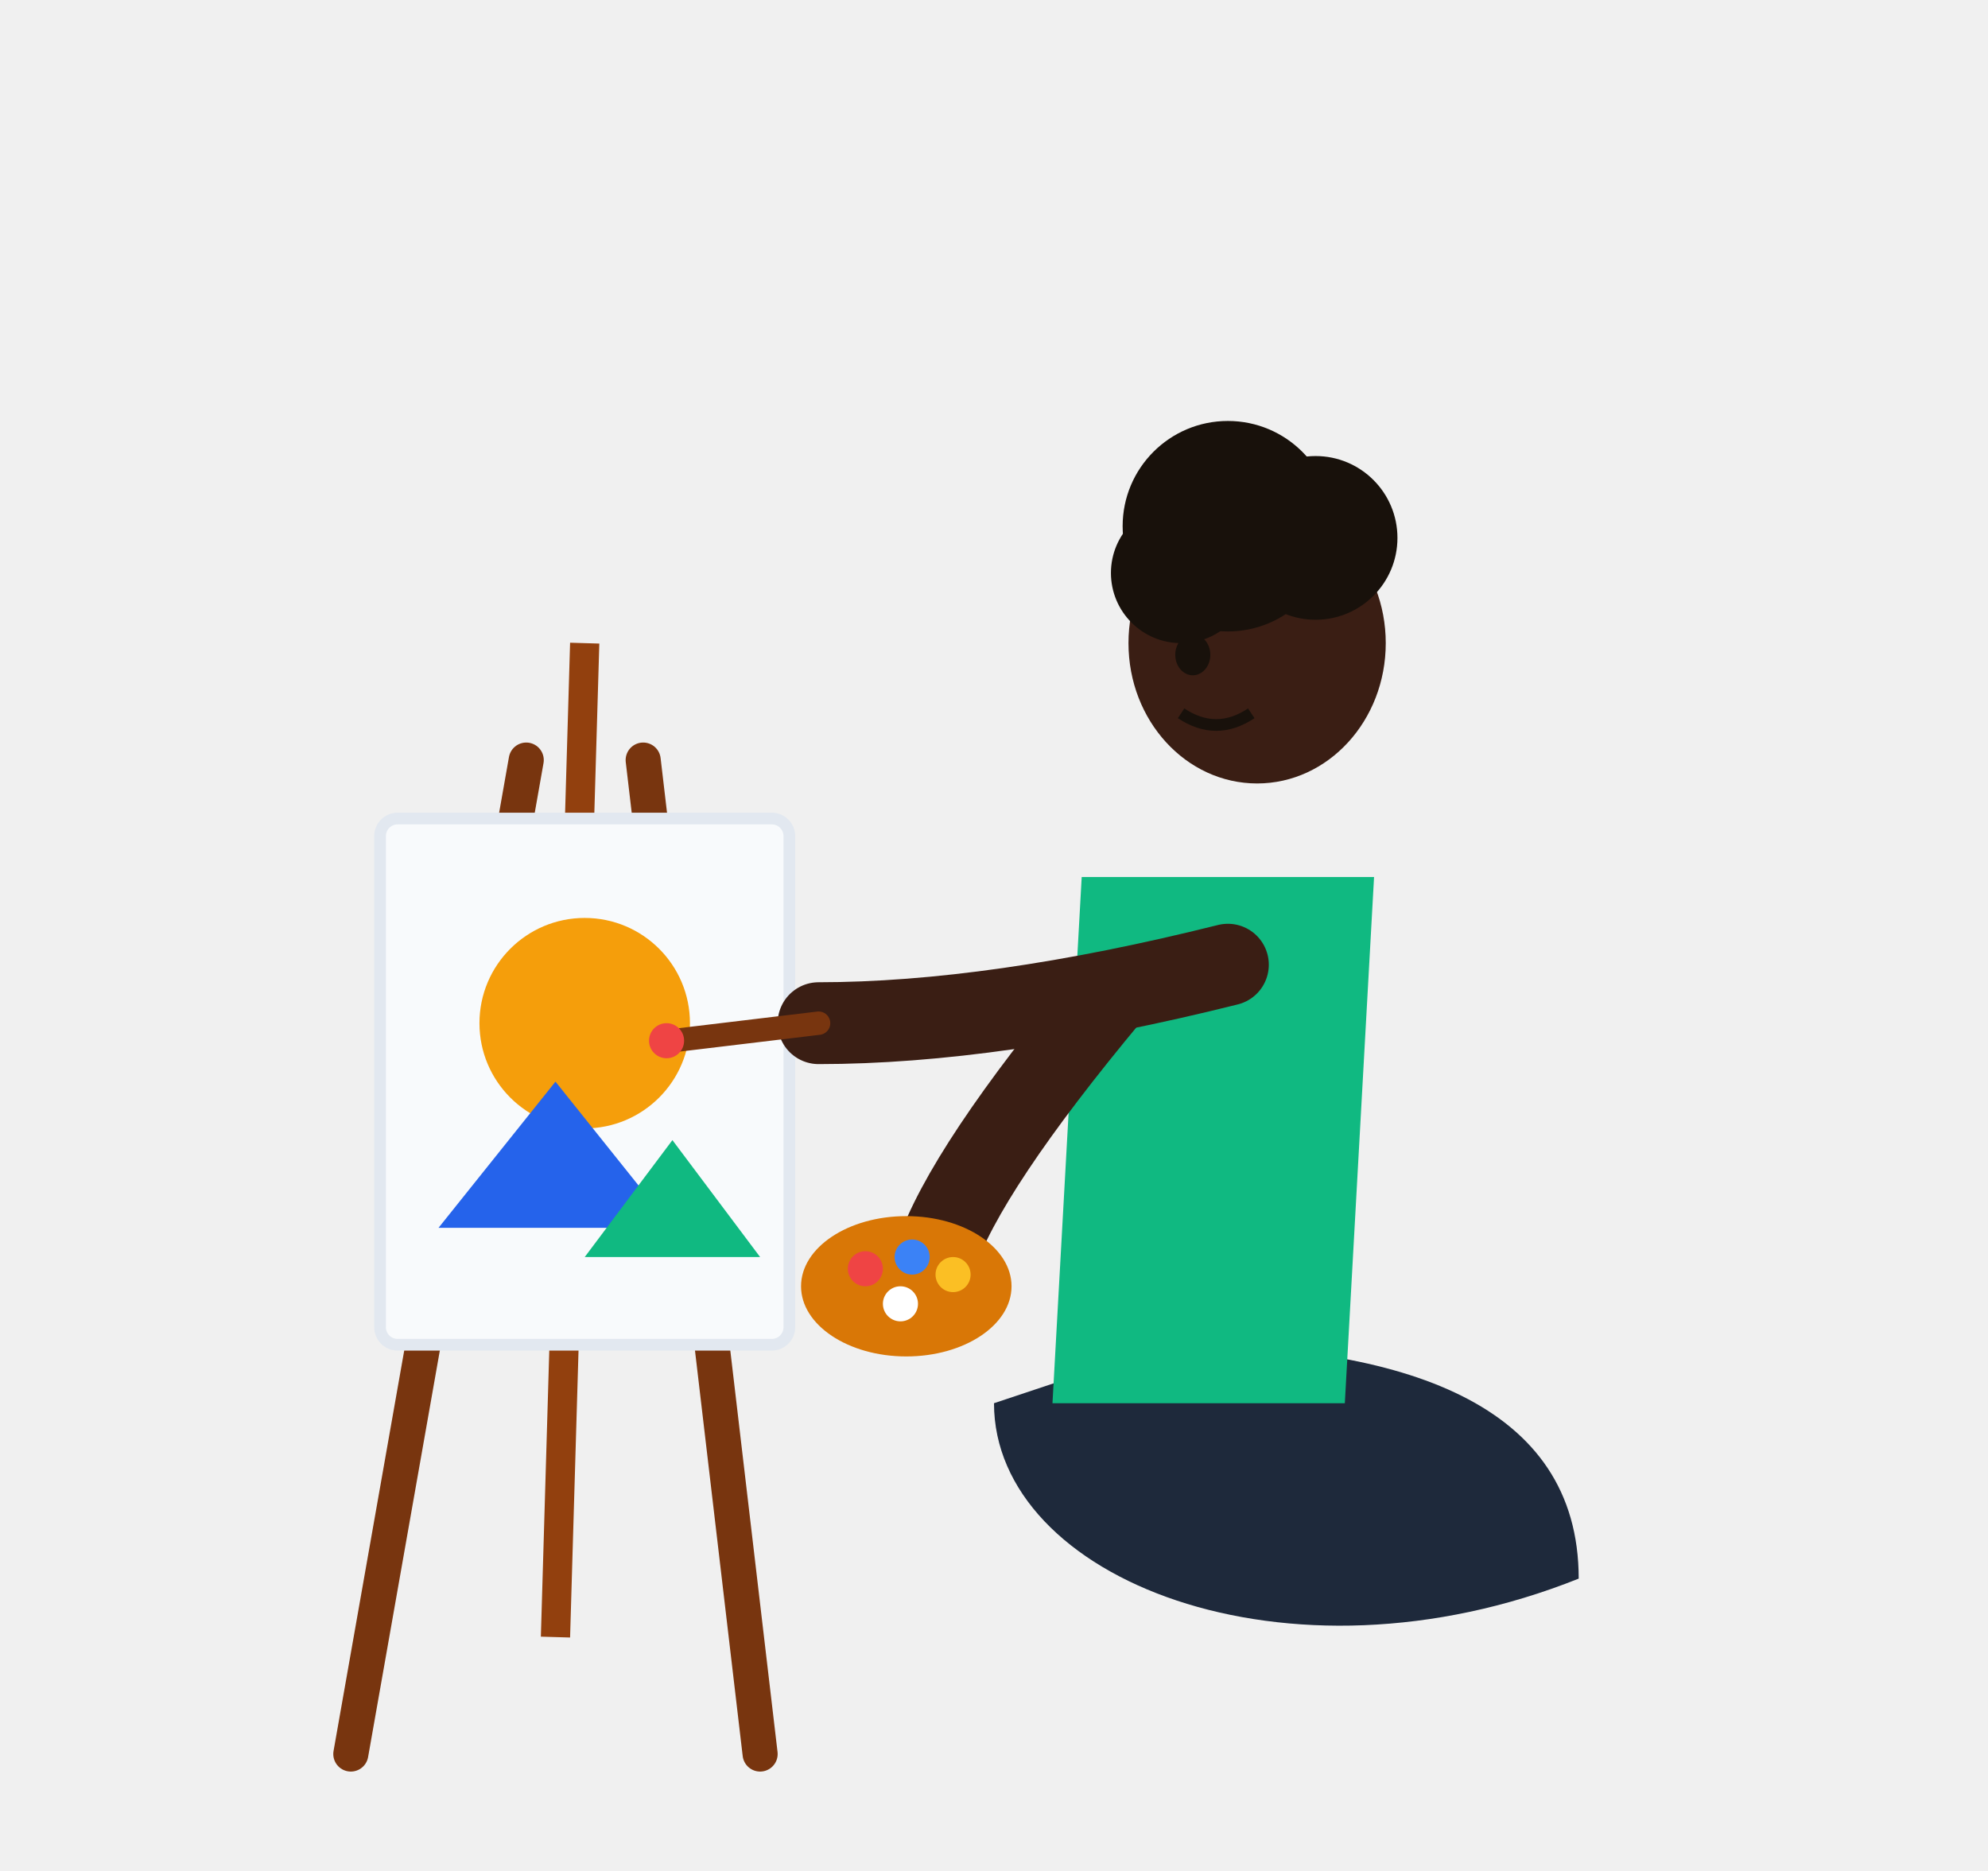
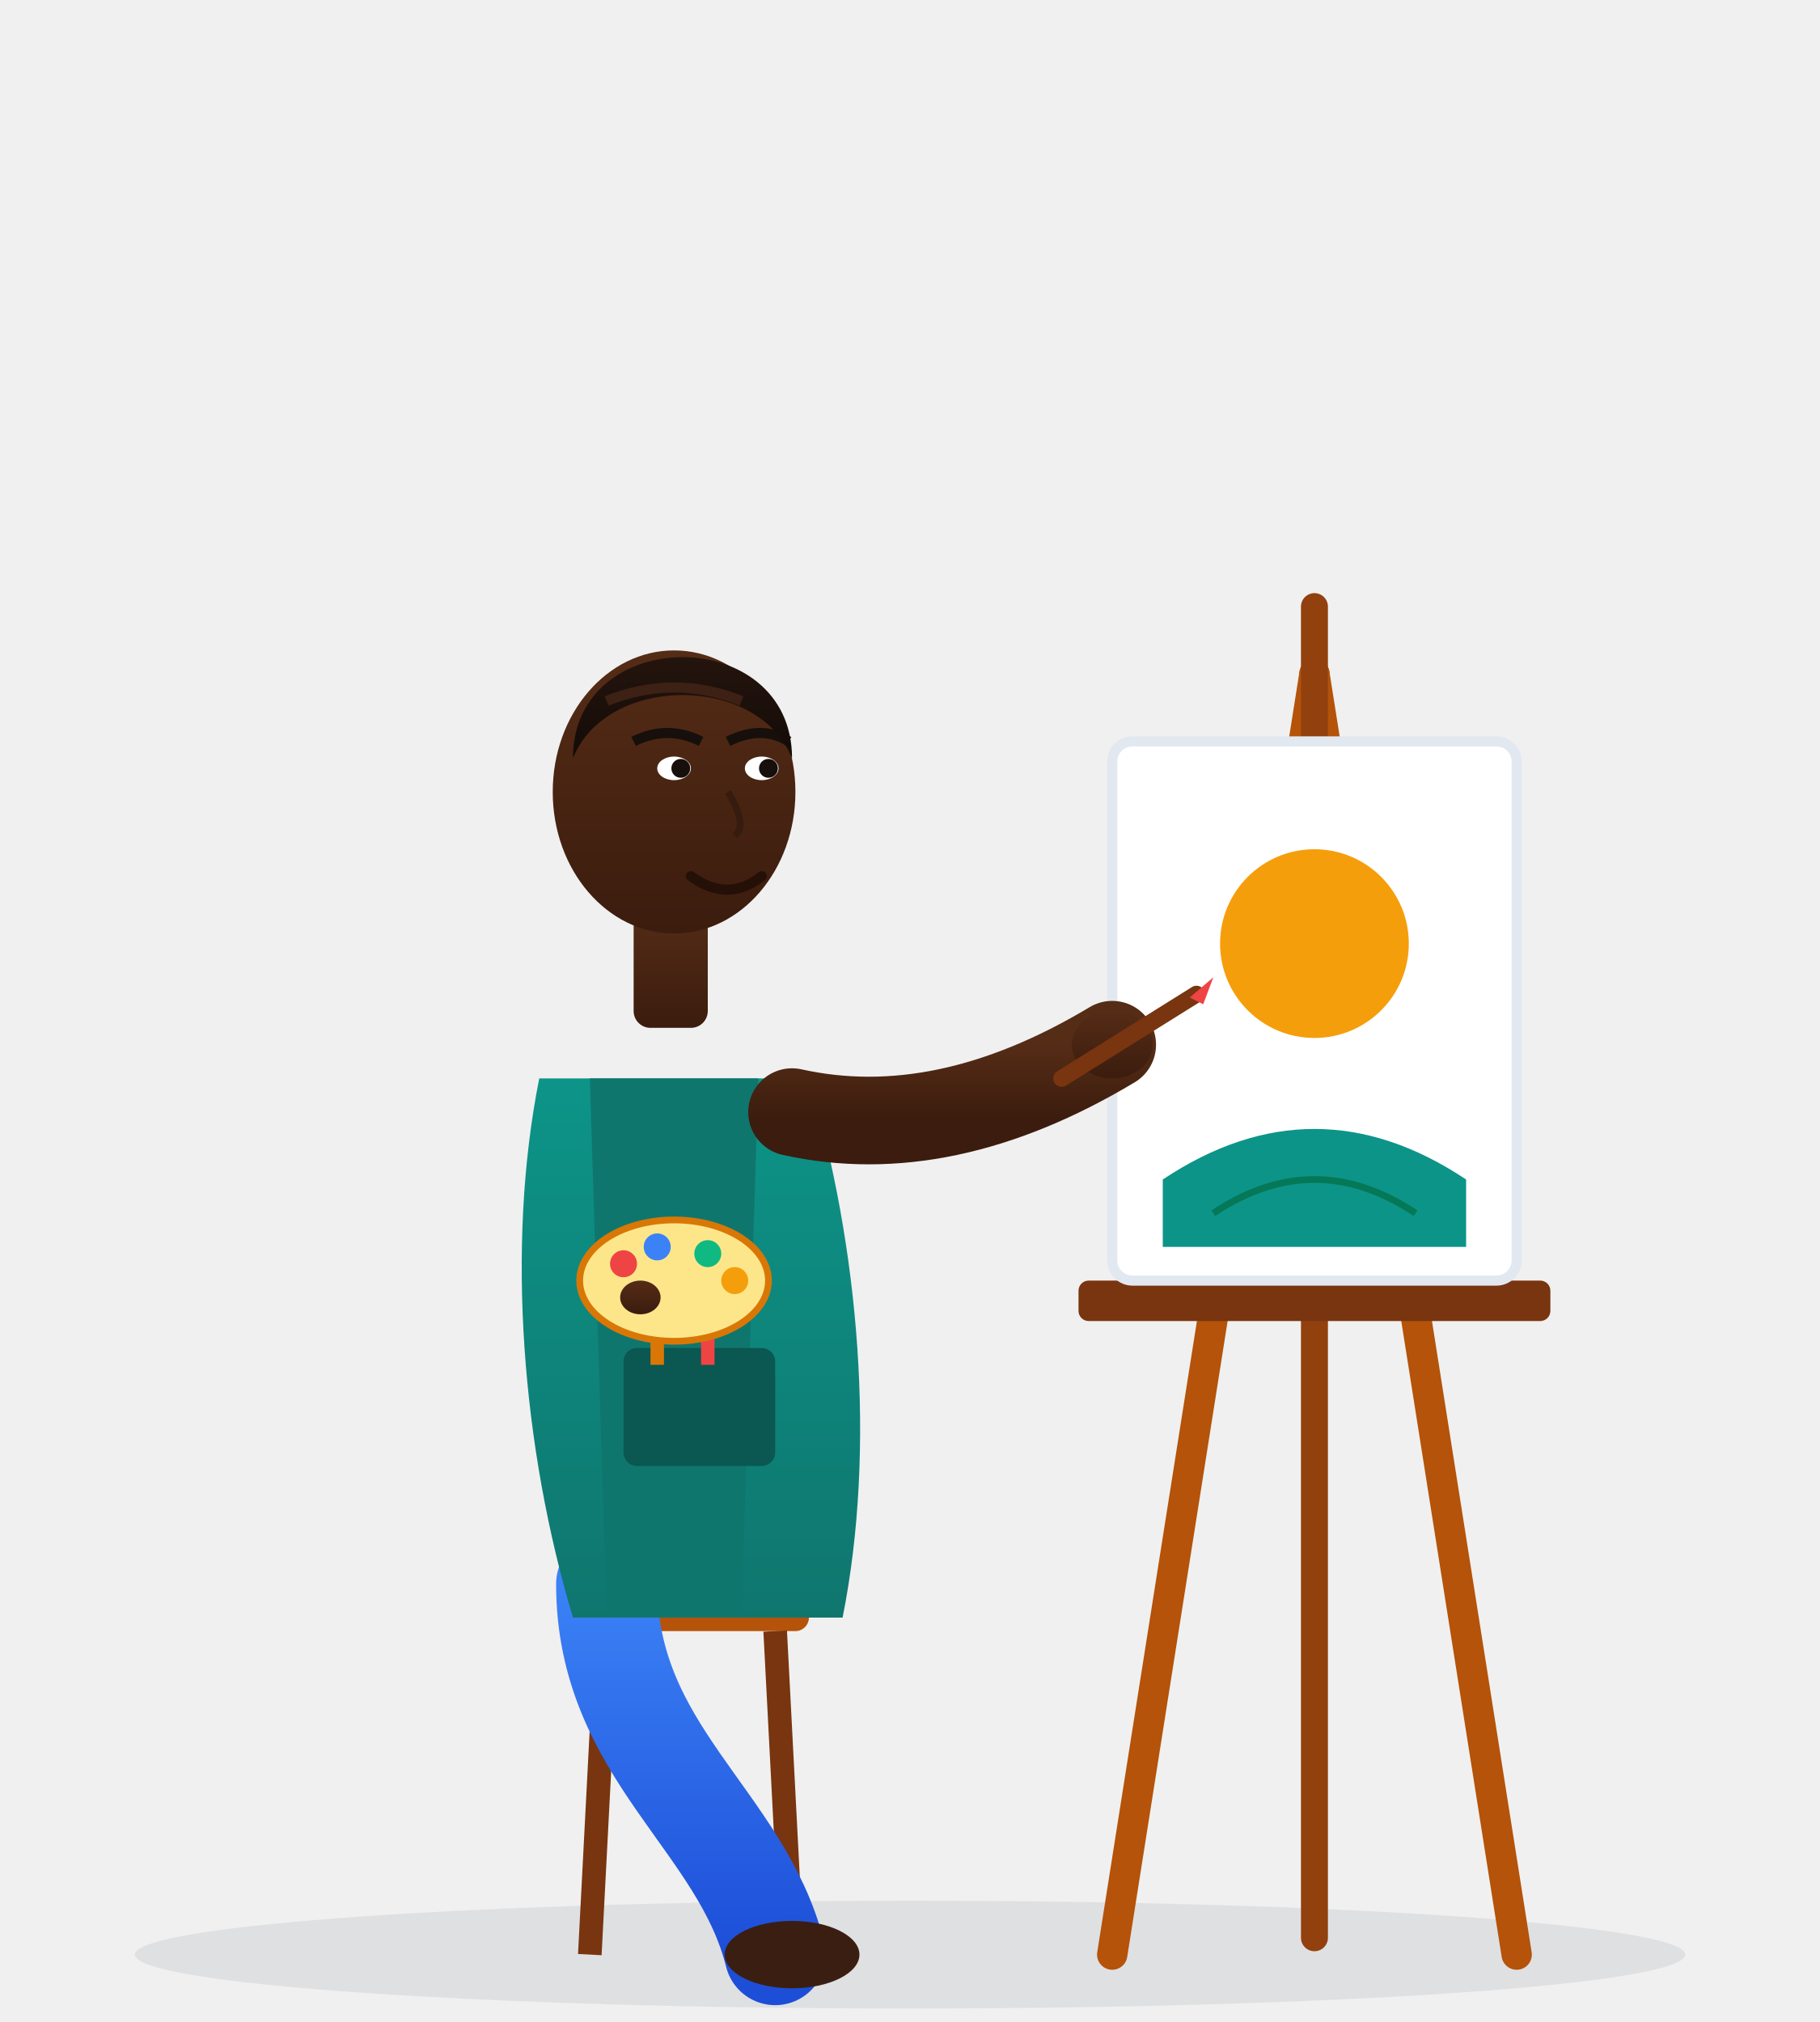
- <svg xmlns="http://www.w3.org/2000/svg" viewBox="0 0 340 320" fill="none">
-   <g class="character">
-     <line x1="90" y1="130" x2="60" y2="300" stroke="#78350F" stroke-width="6" stroke-linecap="round" />
-     <line x1="110" y1="130" x2="130" y2="300" stroke="#78350F" stroke-width="6" stroke-linecap="round" />
-     <line x1="100" y1="110" x2="95" y2="280" stroke="#92400E" stroke-width="5" />
-     <rect x="65" y="140" width="70" height="90" rx="3" fill="#F8FAFC" stroke="#E2E8F0" stroke-width="2" />
-     <circle cx="100" cy="175" r="18" fill="#F59E0B" />
-     <path d="M75 210 L95 185 L115 210 Z" fill="#2563EB" />
-     <path d="M100 215 L115 195 L130 215 Z" fill="#10B981" />
-     <path d="M170 240 C170 270 220 290 270 270 C270 240 240 230 200 230 Z" fill="#1E293B" />
-     <path d="M185 150 L235 150 L230 240 L180 240 Z" fill="#10B981" />
-     <path d="M190 170 Q165 200 160 215" stroke="#3A1E14" stroke-width="14" stroke-linecap="round" />
-     <ellipse cx="155" cy="220" rx="18" ry="12" fill="#D97706" />
-     <circle cx="148" cy="217" r="3" fill="#EF4444" />
-     <circle cx="156" cy="215" r="3" fill="#3B82F6" />
-     <circle cx="163" cy="218" r="3" fill="#FBBF24" />
-     <circle cx="154" cy="223" r="3" fill="#FFFFFF" />
-     <path d="M210 165 Q170 175 140 175" stroke="#3A1E14" stroke-width="14" stroke-linecap="round" />
-     <line x1="140" y1="175" x2="115" y2="178" stroke="#78350F" stroke-width="4" stroke-linecap="round" />
-     <circle cx="114" cy="178" r="3" fill="#EF4444" />
-     <ellipse cx="215" cy="110" rx="22" ry="24" fill="#3A1E14" />
-     <circle cx="210" cy="90" r="18" fill="#18110B" />
-     <circle cx="225" cy="92" r="14" fill="#18110B" />
-     <circle cx="202" cy="98" r="12" fill="#18110B" />
-     <ellipse cx="204" cy="112" rx="3" ry="3.5" fill="#18110B" />
-     <path d="M202 122 Q208 126 214 122" stroke="#18110B" stroke-width="2" fill="none" />
+ <svg xmlns="http://www.w3.org/2000/svg" viewBox="0 0 540 600" width="540" height="600">
+   <defs>
+     <linearGradient id="skin-1" x1="0" y1="0" x2="0" y2="1">
+       <stop offset="0%" stop-color="#4E2B18" />
+       <stop offset="100%" stop-color="#361B0E" />
+     </linearGradient>
+     <linearGradient id="skin-2" x1="0" y1="0" x2="0" y2="1">
+       <stop offset="0%" stop-color="#5E351E" />
+       <stop offset="100%" stop-color="#422212" />
+     </linearGradient>
+     <linearGradient id="skin-3" x1="0" y1="0" x2="0" y2="1">
+       <stop offset="0%" stop-color="#703E22" />
+       <stop offset="100%" stop-color="#522B15" />
+     </linearGradient>
+     <linearGradient id="skin-4" x1="0" y1="0" x2="0" y2="1">
+       <stop offset="0%" stop-color="#402012" />
+       <stop offset="100%" stop-color="#2C1409" />
+     </linearGradient>
+     <linearGradient id="skin-5" x1="0" y1="0" x2="0" y2="1">
+       <stop offset="0%" stop-color="#64361C" />
+       <stop offset="100%" stop-color="#492512" />
+     </linearGradient>
+     <linearGradient id="skin-6" x1="0" y1="0" x2="0" y2="1">
+       <stop offset="0%" stop-color="#552C16" />
+       <stop offset="100%" stop-color="#3B1C0E" />
+     </linearGradient>
+     <linearGradient id="skin-7" x1="0" y1="0" x2="0" y2="1">
+       <stop offset="0%" stop-color="#7B4527" />
+       <stop offset="100%" stop-color="#5C3018" />
+     </linearGradient>
+     <linearGradient id="grad-amber" x1="0" y1="0" x2="0" y2="1">
+       <stop offset="0%" stop-color="#F59E0B" />
+       <stop offset="100%" stop-color="#D97706" />
+     </linearGradient>
+     <linearGradient id="grad-teal" x1="0" y1="0" x2="0" y2="1">
+       <stop offset="0%" stop-color="#0D9488" />
+       <stop offset="100%" stop-color="#0F766E" />
+     </linearGradient>
+     <linearGradient id="grad-coral" x1="0" y1="0" x2="0" y2="1">
+       <stop offset="0%" stop-color="#F43F5E" />
+       <stop offset="100%" stop-color="#E11D48" />
+     </linearGradient>
+     <linearGradient id="grad-indigo" x1="0" y1="0" x2="0" y2="1">
+       <stop offset="0%" stop-color="#6366F1" />
+       <stop offset="100%" stop-color="#4F46E5" />
+     </linearGradient>
+     <linearGradient id="grad-emerald" x1="0" y1="0" x2="0" y2="1">
+       <stop offset="0%" stop-color="#10B981" />
+       <stop offset="100%" stop-color="#059669" />
+     </linearGradient>
+     <linearGradient id="grad-purple" x1="0" y1="0" x2="0" y2="1">
+       <stop offset="0%" stop-color="#8B5CF6" />
+       <stop offset="100%" stop-color="#7C3AED" />
+     </linearGradient>
+     <linearGradient id="grad-blue" x1="0" y1="0" x2="0" y2="1">
+       <stop offset="0%" stop-color="#3B82F6" />
+       <stop offset="100%" stop-color="#1D4ED8" />
+     </linearGradient>
+     <linearGradient id="grad-orange" x1="0" y1="0" x2="0" y2="1">
+       <stop offset="0%" stop-color="#FB923C" />
+       <stop offset="100%" stop-color="#EA580C" />
+     </linearGradient>
+     <linearGradient id="grad-slate" x1="0" y1="0" x2="0" y2="1">
+       <stop offset="0%" stop-color="#475569" />
+       <stop offset="100%" stop-color="#1E293B" />
+     </linearGradient>
+     <linearGradient id="hair-dark" x1="0" y1="0" x2="0" y2="1">
+       <stop offset="0%" stop-color="#24140D" />
+       <stop offset="100%" stop-color="#130B07" />
+     </linearGradient>
+   </defs>
+   <g id="student-6-figure">
+     <ellipse cx="270" cy="580" rx="230" ry="16" fill="#1E293B" opacity="0.08" />
+     <line x1="390" y1="200" x2="330" y2="580" stroke="#B45309" stroke-width="9" stroke-linecap="round" />
+     <line x1="390" y1="200" x2="450" y2="580" stroke="#B45309" stroke-width="9" stroke-linecap="round" />
+     <line x1="390" y1="180" x2="390" y2="575" stroke="#92400E" stroke-width="8" stroke-linecap="round" />
+     <rect x="320" y="380" width="140" height="12" rx="3" fill="#78350F" />
+     <rect x="330" y="220" width="120" height="160" rx="6" fill="#FFFFFF" stroke="#E2E8F0" stroke-width="3" />
+     <circle cx="390" cy="280" r="28" fill="#F59E0B" />
+     <path d="M 345 350 Q 390 320 435 350 L 435 370 L 345 370 Z" fill="#0D9488" />
+     <path d="M 360 360 Q 390 340 420 360" stroke="#047857" stroke-width="2" fill="none" />
+     <rect x="170" y="470" width="70" height="14" rx="4" fill="#B45309" />
+     <line x1="180" y1="484" x2="175" y2="580" stroke="#78350F" stroke-width="7" />
+     <line x1="230" y1="484" x2="235" y2="580" stroke="#78350F" stroke-width="7" />
+     <path d="M 180 470 C 180 520 220 540 230 580" stroke="url(#grad-blue)" stroke-width="30" stroke-linecap="round" fill="none" />
+     <ellipse cx="235" cy="580" rx="20" ry="10" fill="#3B1E12" />
+     <path d="M 160 320 C 150 370 155 430 170 480 L 250 480 C 260 430 255 370 240 320 Z" fill="url(#grad-teal)" />
+     <path d="M 175 320 L 225 320 L 220 480 L 180 480 Z" fill="#0F766E" />
+     <rect x="185" y="400" width="45" height="35" rx="4" fill="#0B5751" />
+     <line x1="195" y1="380" x2="195" y2="405" stroke="#D97706" stroke-width="4" />
+     <line x1="210" y1="375" x2="210" y2="405" stroke="#EF4444" stroke-width="4" />
+     <ellipse cx="200" cy="380" rx="28" ry="18" fill="#FDE68A" stroke="#D97706" stroke-width="2" />
+     <circle cx="185" cy="375" r="4" fill="#EF4444" />
+     <circle cx="195" cy="370" r="4" fill="#3B82F6" />
+     <circle cx="210" cy="372" r="4" fill="#10B981" />
+     <circle cx="218" cy="380" r="4" fill="#F59E0B" />
+     <ellipse cx="190" cy="385" rx="6" ry="5" fill="url(#skin-6)" />
+     <path d="M 235 330 Q 280 340 330 310" stroke="url(#skin-6)" stroke-width="26" stroke-linecap="round" fill="none" />
+     <ellipse cx="330" cy="310" rx="12" ry="10" fill="url(#skin-6)" />
+     <line x1="315" y1="320" x2="355" y2="295" stroke="#78350F" stroke-width="5" stroke-linecap="round" />
+     <polygon points="353,296 360,290 357,298" fill="#EF4444" />
+     <rect x="188" y="270" width="22" height="35" rx="5" fill="url(#skin-6)" />
+     <ellipse cx="200" cy="235" rx="36" ry="42" fill="url(#skin-6)" />
+     <path d="M 188 220 Q 198 215 208 220" stroke="#170F0B" stroke-width="3" fill="none" />
+     <path d="M 216 220 Q 226 215 234 220" stroke="#170F0B" stroke-width="3" fill="none" />
+     <ellipse cx="200" cy="228" rx="5" ry="3.5" fill="#FFFFFF" />
+     <circle cx="202" cy="228" r="2.8" fill="#170F0B" />
+     <ellipse cx="226" cy="228" rx="5" ry="3.5" fill="#FFFFFF" />
+     <circle cx="228" cy="228" r="2.8" fill="#170F0B" />
+     <path d="M 216 235 Q 222 245 218 248" stroke="#361B0E" stroke-width="2" fill="none" />
+     <path d="M 205 260 Q 216 268 226 260" stroke="#241007" stroke-width="3" fill="none" stroke-linecap="round" />
+     <path d="M 170 225 C 170 185 235 185 235 225 C 225 200 180 200 170 225 Z" fill="url(#hair-dark)" />
+     <path d="M 180 208 Q 200 200 220 208" stroke="#3D2114" stroke-width="3" fill="none" />
  </g>
</svg>
